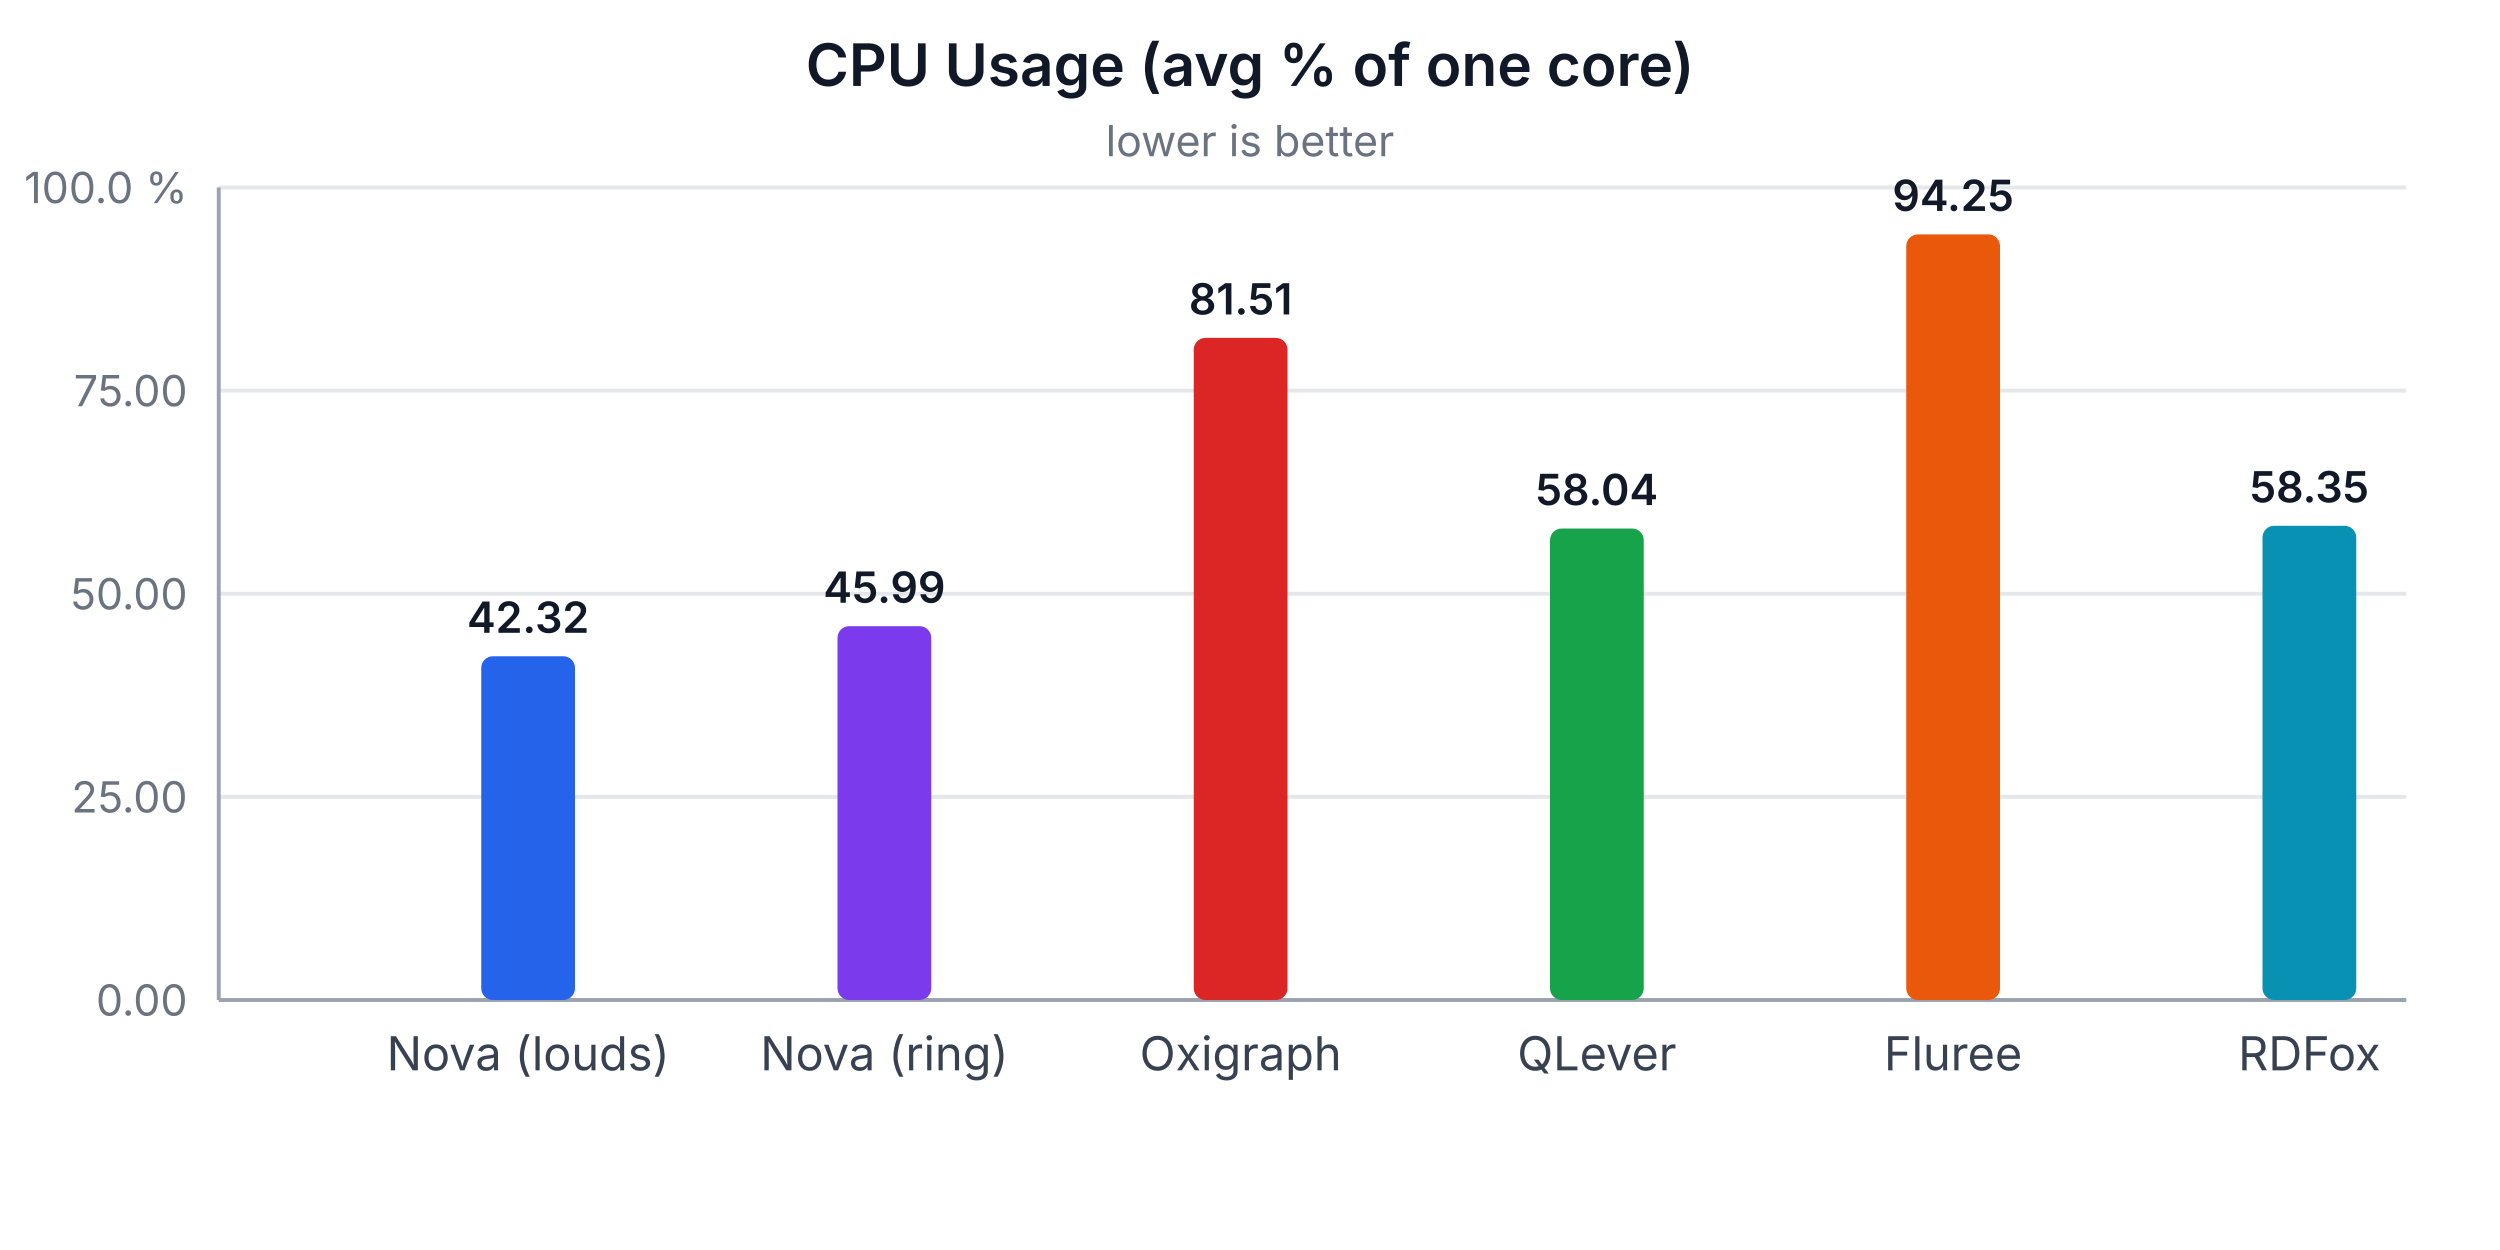
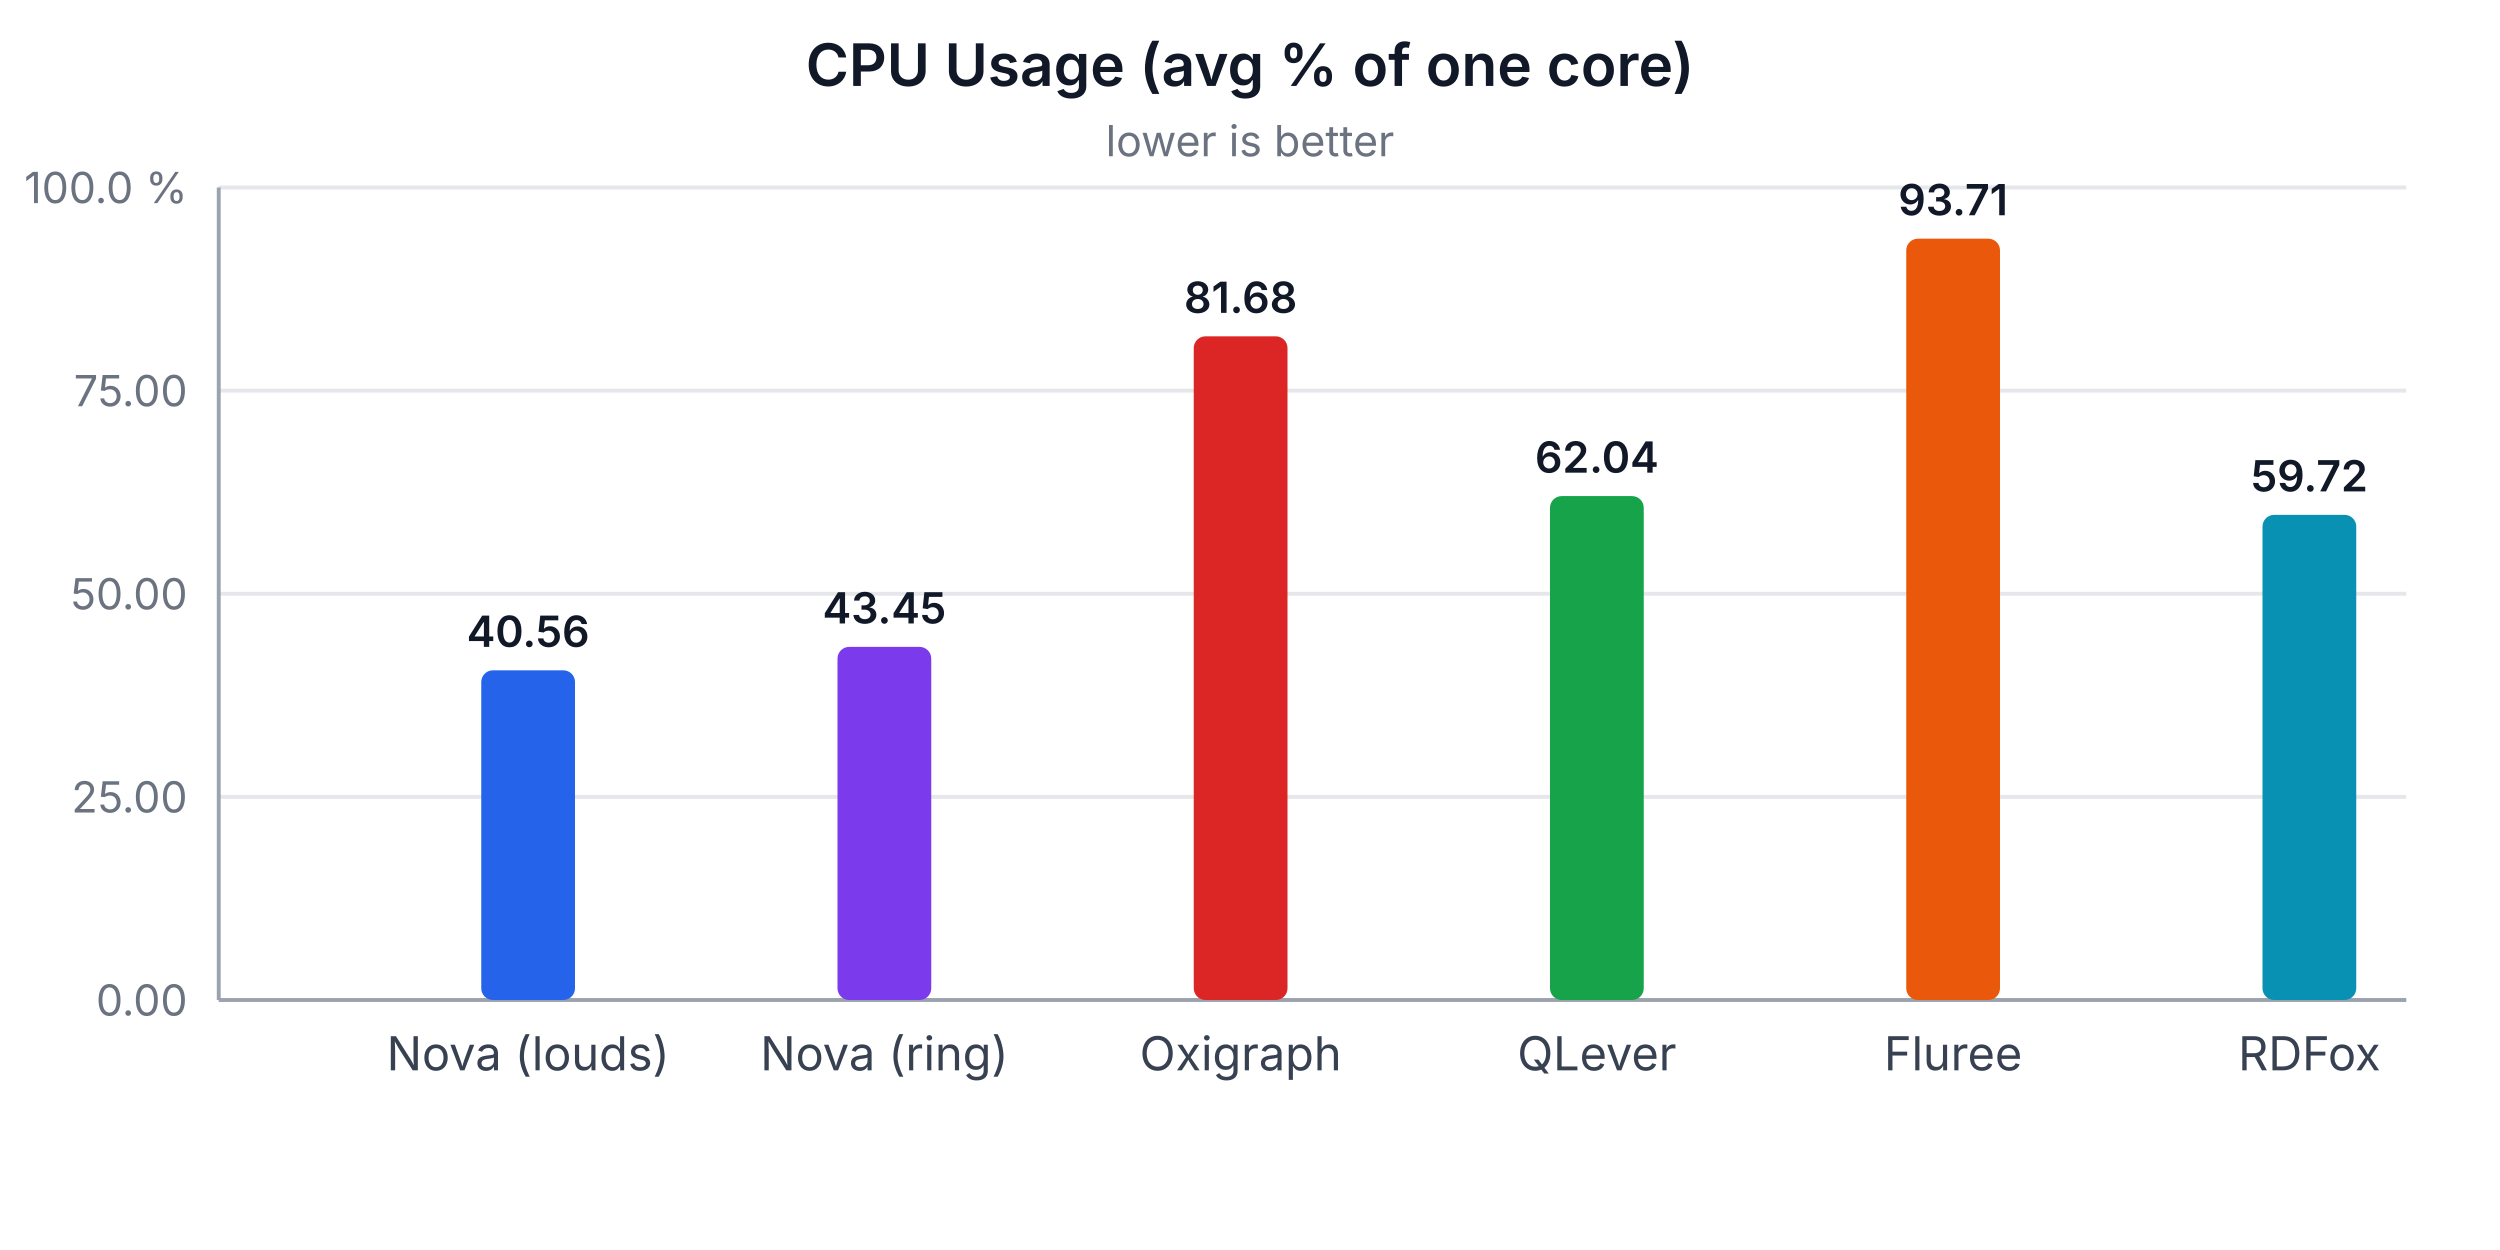
<svg xmlns="http://www.w3.org/2000/svg" width="640" height="320" viewBox="0 0 640 320" role="img" aria-label="CPU Usage (avg % of one core)">
  <style>
  .title { fill: #111827; }
  .muted { fill: #6b7280; }
  .label { fill: #374151; }
  .grid  { stroke: #e5e7eb; stroke-width: 1; }
  .axis  { stroke: #9ca3af; stroke-width: 1; }
  @media (prefers-color-scheme: dark) {
    .title { fill: #f3f4f6; }
    .muted { fill: #9ca3af; }
    .label { fill: #d1d5db; }
    .grid  { stroke: #374151; }
    .axis  { stroke: #6b7280; }
  }
</style>
  <text class="title" x="320.0" y="22" text-anchor="middle" font-family="system-ui, -apple-system, sans-serif" font-size="15" font-weight="600">CPU Usage (avg % of one core)</text>
  <text class="muted" x="320.0" y="40" text-anchor="middle" font-family="system-ui, -apple-system, sans-serif" font-size="11">lower is better</text>
  <line class="grid" x1="56" y1="256.0" x2="616" y2="256.0" />
  <text class="muted" x="48" y="260.0" text-anchor="end" font-family="system-ui, -apple-system, sans-serif" font-size="11">0.00</text>
  <line class="grid" x1="56" y1="204.0" x2="616" y2="204.0" />
  <text class="muted" x="48" y="208.0" text-anchor="end" font-family="system-ui, -apple-system, sans-serif" font-size="11">25.00</text>
  <line class="grid" x1="56" y1="152.0" x2="616" y2="152.0" />
  <text class="muted" x="48" y="156.0" text-anchor="end" font-family="system-ui, -apple-system, sans-serif" font-size="11">50.00</text>
  <line class="grid" x1="56" y1="100.0" x2="616" y2="100.0" />
  <text class="muted" x="48" y="104.0" text-anchor="end" font-family="system-ui, -apple-system, sans-serif" font-size="11">75.00</text>
  <line class="grid" x1="56" y1="48.0" x2="616" y2="48.0" />
  <text class="muted" x="48" y="52.0" text-anchor="end" font-family="system-ui, -apple-system, sans-serif" font-size="11">100.0 %</text>
  <line class="axis" x1="56" y1="48" x2="56" y2="256" />
  <line class="axis" x1="56" y1="256" x2="616" y2="256" />
-   <rect x="123.2" y="168.0" width="24.0" height="88.0" fill="#2563eb" rx="3" />
-   <text class="title" x="135.2" y="162.0" text-anchor="middle" font-family="system-ui, -apple-system, sans-serif" font-size="11" font-weight="600">42.32</text>
+   <rect x="123.2" y="171.6" width="24.0" height="84.4" fill="#2563eb" rx="3" />
+   <text class="title" x="135.2" y="165.6" text-anchor="middle" font-family="system-ui, -apple-system, sans-serif" font-size="11" font-weight="600">40.56</text>
  <text class="label" x="135.2" y="274" text-anchor="middle" font-family="system-ui, -apple-system, sans-serif" font-size="12">Nova (louds)</text>
-   <rect x="214.4" y="160.3" width="24.0" height="95.7" fill="#7c3aed" rx="3" />
-   <text class="title" x="226.4" y="154.3" text-anchor="middle" font-family="system-ui, -apple-system, sans-serif" font-size="11" font-weight="600">45.99</text>
+   <rect x="214.4" y="165.6" width="24.0" height="90.4" fill="#7c3aed" rx="3" />
+   <text class="title" x="226.4" y="159.6" text-anchor="middle" font-family="system-ui, -apple-system, sans-serif" font-size="11" font-weight="600">43.45</text>
  <text class="label" x="226.4" y="274" text-anchor="middle" font-family="system-ui, -apple-system, sans-serif" font-size="12">Nova (ring)</text>
-   <rect x="305.6" y="86.5" width="24.0" height="169.5" fill="#dc2626" rx="3" />
-   <text class="title" x="317.6" y="80.5" text-anchor="middle" font-family="system-ui, -apple-system, sans-serif" font-size="11" font-weight="600">81.51</text>
+   <rect x="305.6" y="86.1" width="24.0" height="169.9" fill="#dc2626" rx="3" />
+   <text class="title" x="317.6" y="80.1" text-anchor="middle" font-family="system-ui, -apple-system, sans-serif" font-size="11" font-weight="600">81.68</text>
  <text class="label" x="317.6" y="274" text-anchor="middle" font-family="system-ui, -apple-system, sans-serif" font-size="12">Oxigraph</text>
-   <rect x="396.8" y="135.3" width="24.0" height="120.7" fill="#16a34a" rx="3" />
-   <text class="title" x="408.8" y="129.3" text-anchor="middle" font-family="system-ui, -apple-system, sans-serif" font-size="11" font-weight="600">58.04</text>
+   <rect x="396.8" y="127.0" width="24.0" height="129.0" fill="#16a34a" rx="3" />
+   <text class="title" x="408.8" y="121.0" text-anchor="middle" font-family="system-ui, -apple-system, sans-serif" font-size="11" font-weight="600">62.04</text>
  <text class="label" x="408.8" y="274" text-anchor="middle" font-family="system-ui, -apple-system, sans-serif" font-size="12">QLever</text>
-   <rect x="488.0" y="60.0" width="24.0" height="196.0" fill="#ea580c" rx="3" />
-   <text class="title" x="500.0" y="54.0" text-anchor="middle" font-family="system-ui, -apple-system, sans-serif" font-size="11" font-weight="600">94.25</text>
+   <rect x="488.0" y="61.1" width="24.0" height="194.9" fill="#ea580c" rx="3" />
+   <text class="title" x="500.0" y="55.1" text-anchor="middle" font-family="system-ui, -apple-system, sans-serif" font-size="11" font-weight="600">93.71</text>
  <text class="label" x="500.0" y="274" text-anchor="middle" font-family="system-ui, -apple-system, sans-serif" font-size="12">Fluree</text>
-   <rect x="579.2" y="134.6" width="24.0" height="121.4" fill="#0891b2" rx="3" />
-   <text class="title" x="591.2" y="128.6" text-anchor="middle" font-family="system-ui, -apple-system, sans-serif" font-size="11" font-weight="600">58.35</text>
+   <rect x="579.2" y="131.8" width="24.0" height="124.2" fill="#0891b2" rx="3" />
+   <text class="title" x="591.2" y="125.8" text-anchor="middle" font-family="system-ui, -apple-system, sans-serif" font-size="11" font-weight="600">59.72</text>
  <text class="label" x="591.2" y="274" text-anchor="middle" font-family="system-ui, -apple-system, sans-serif" font-size="12">RDFox</text>
</svg>
